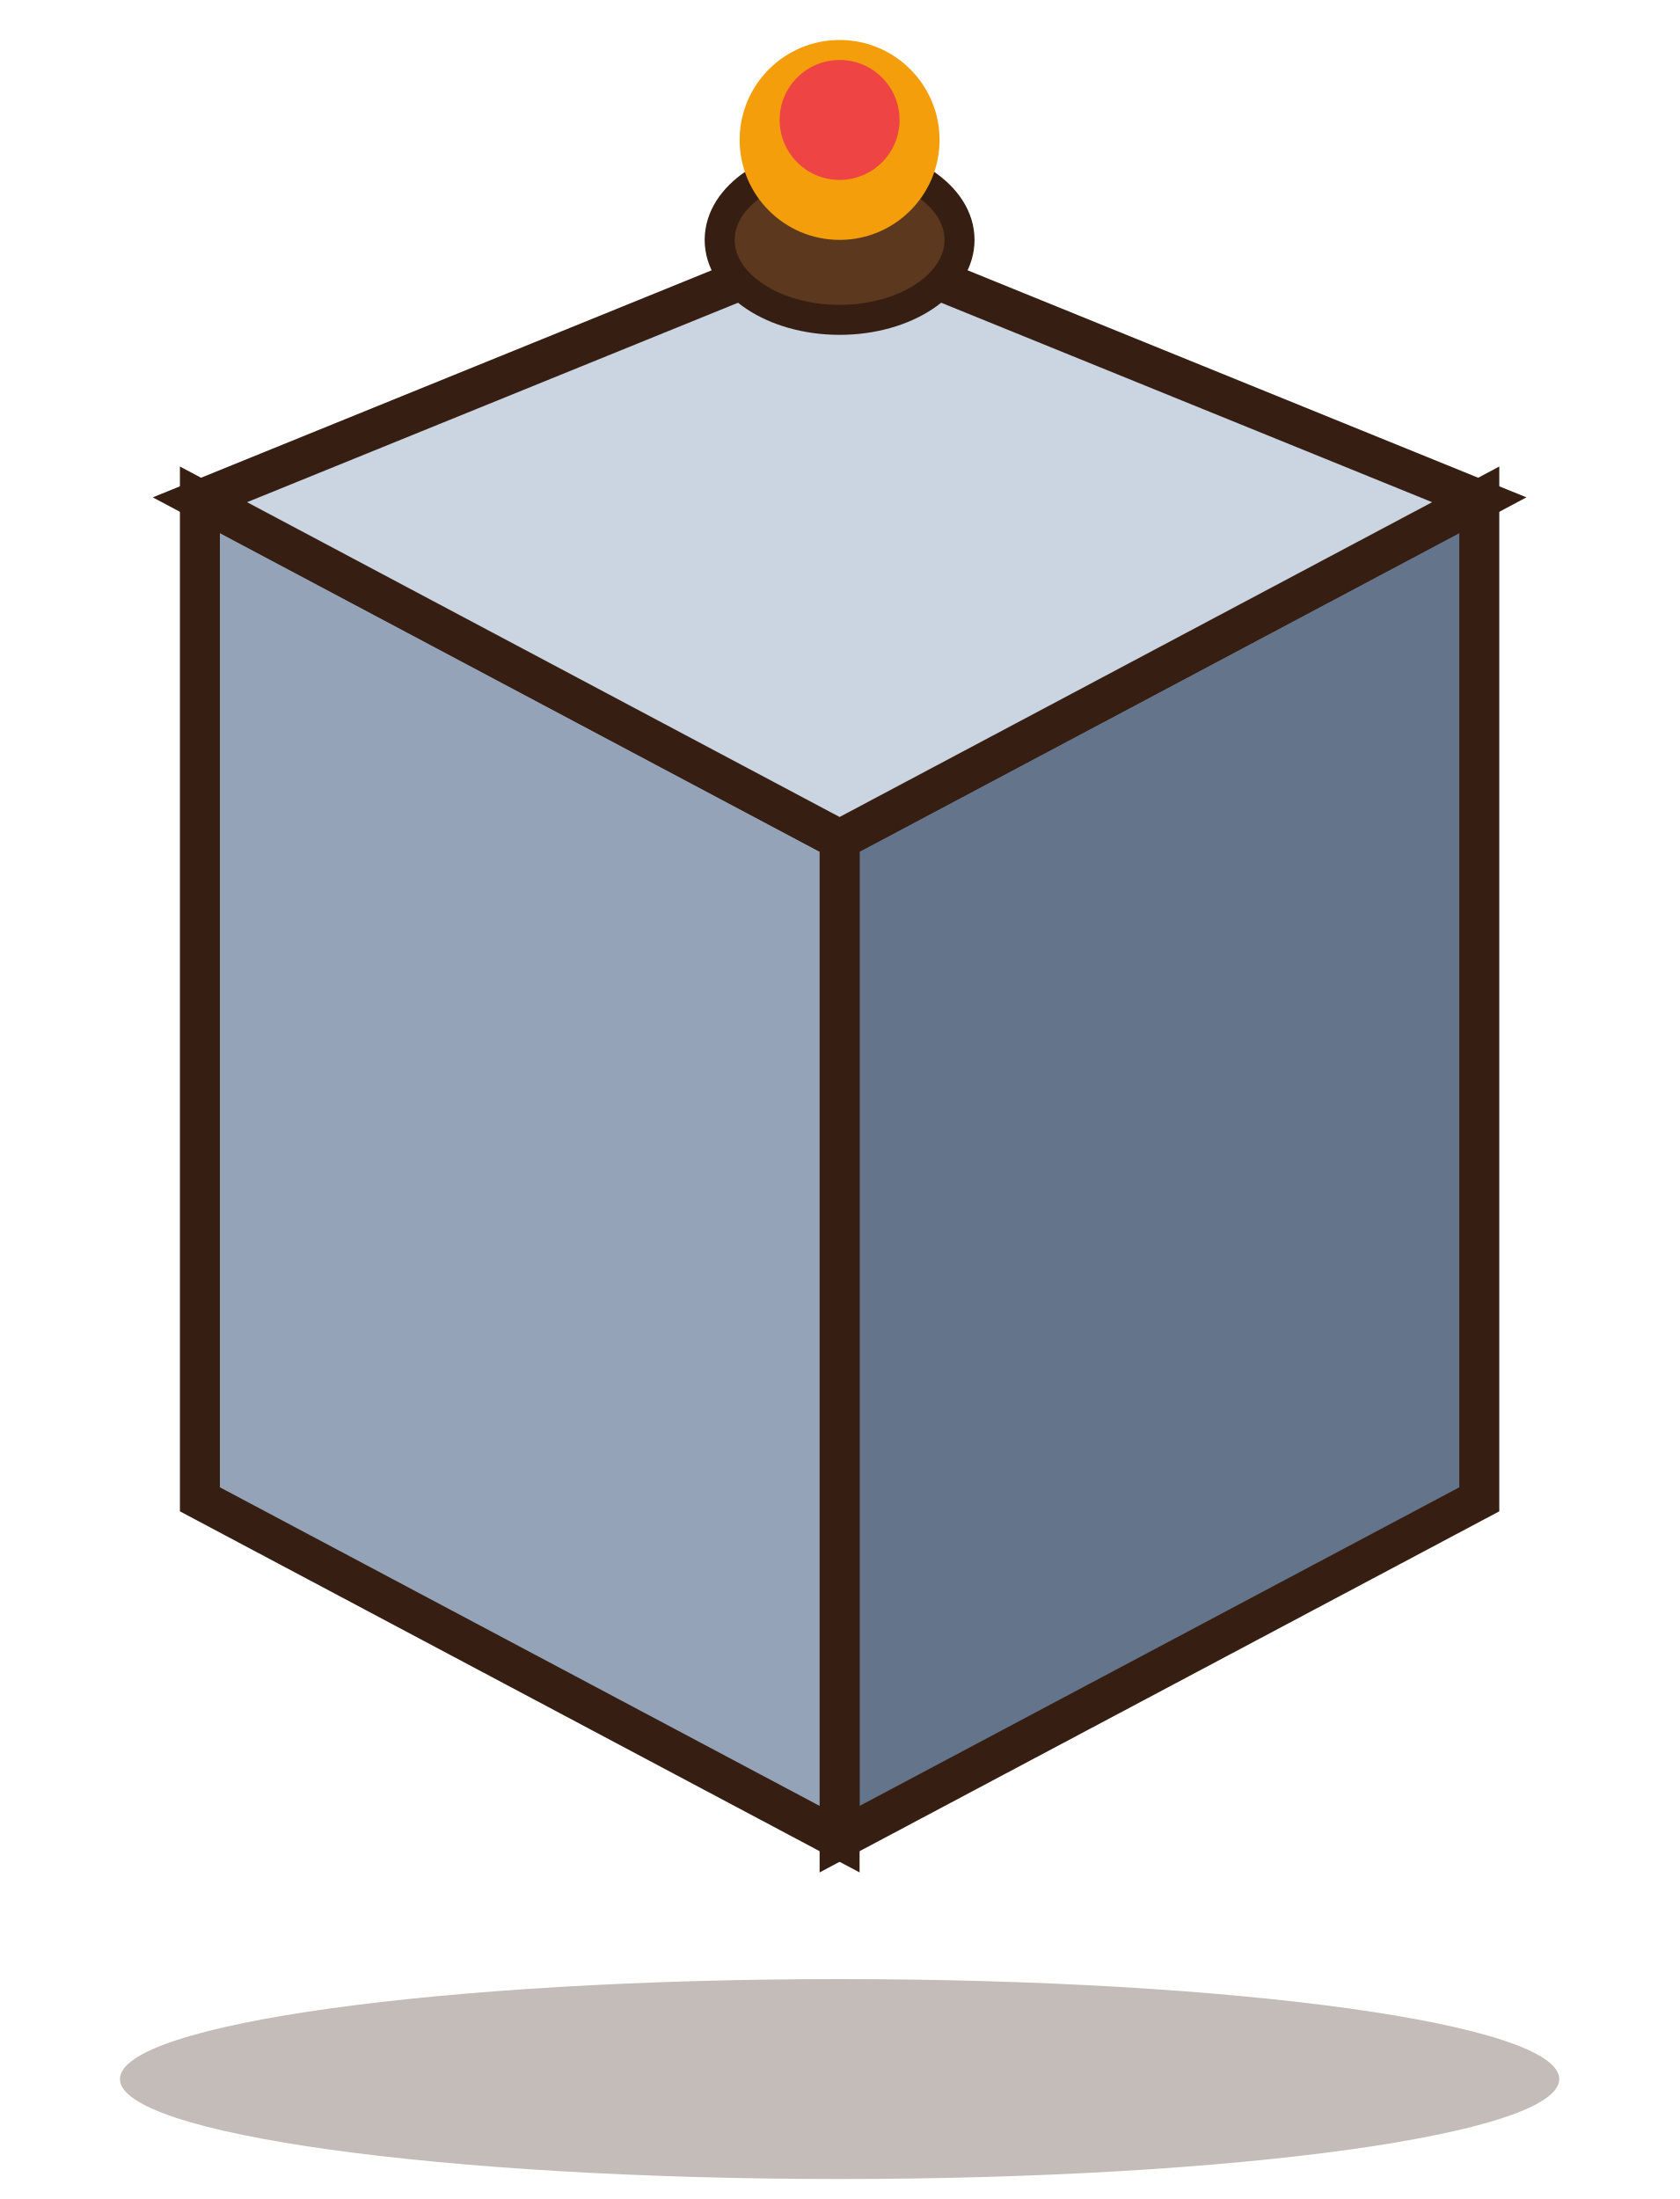
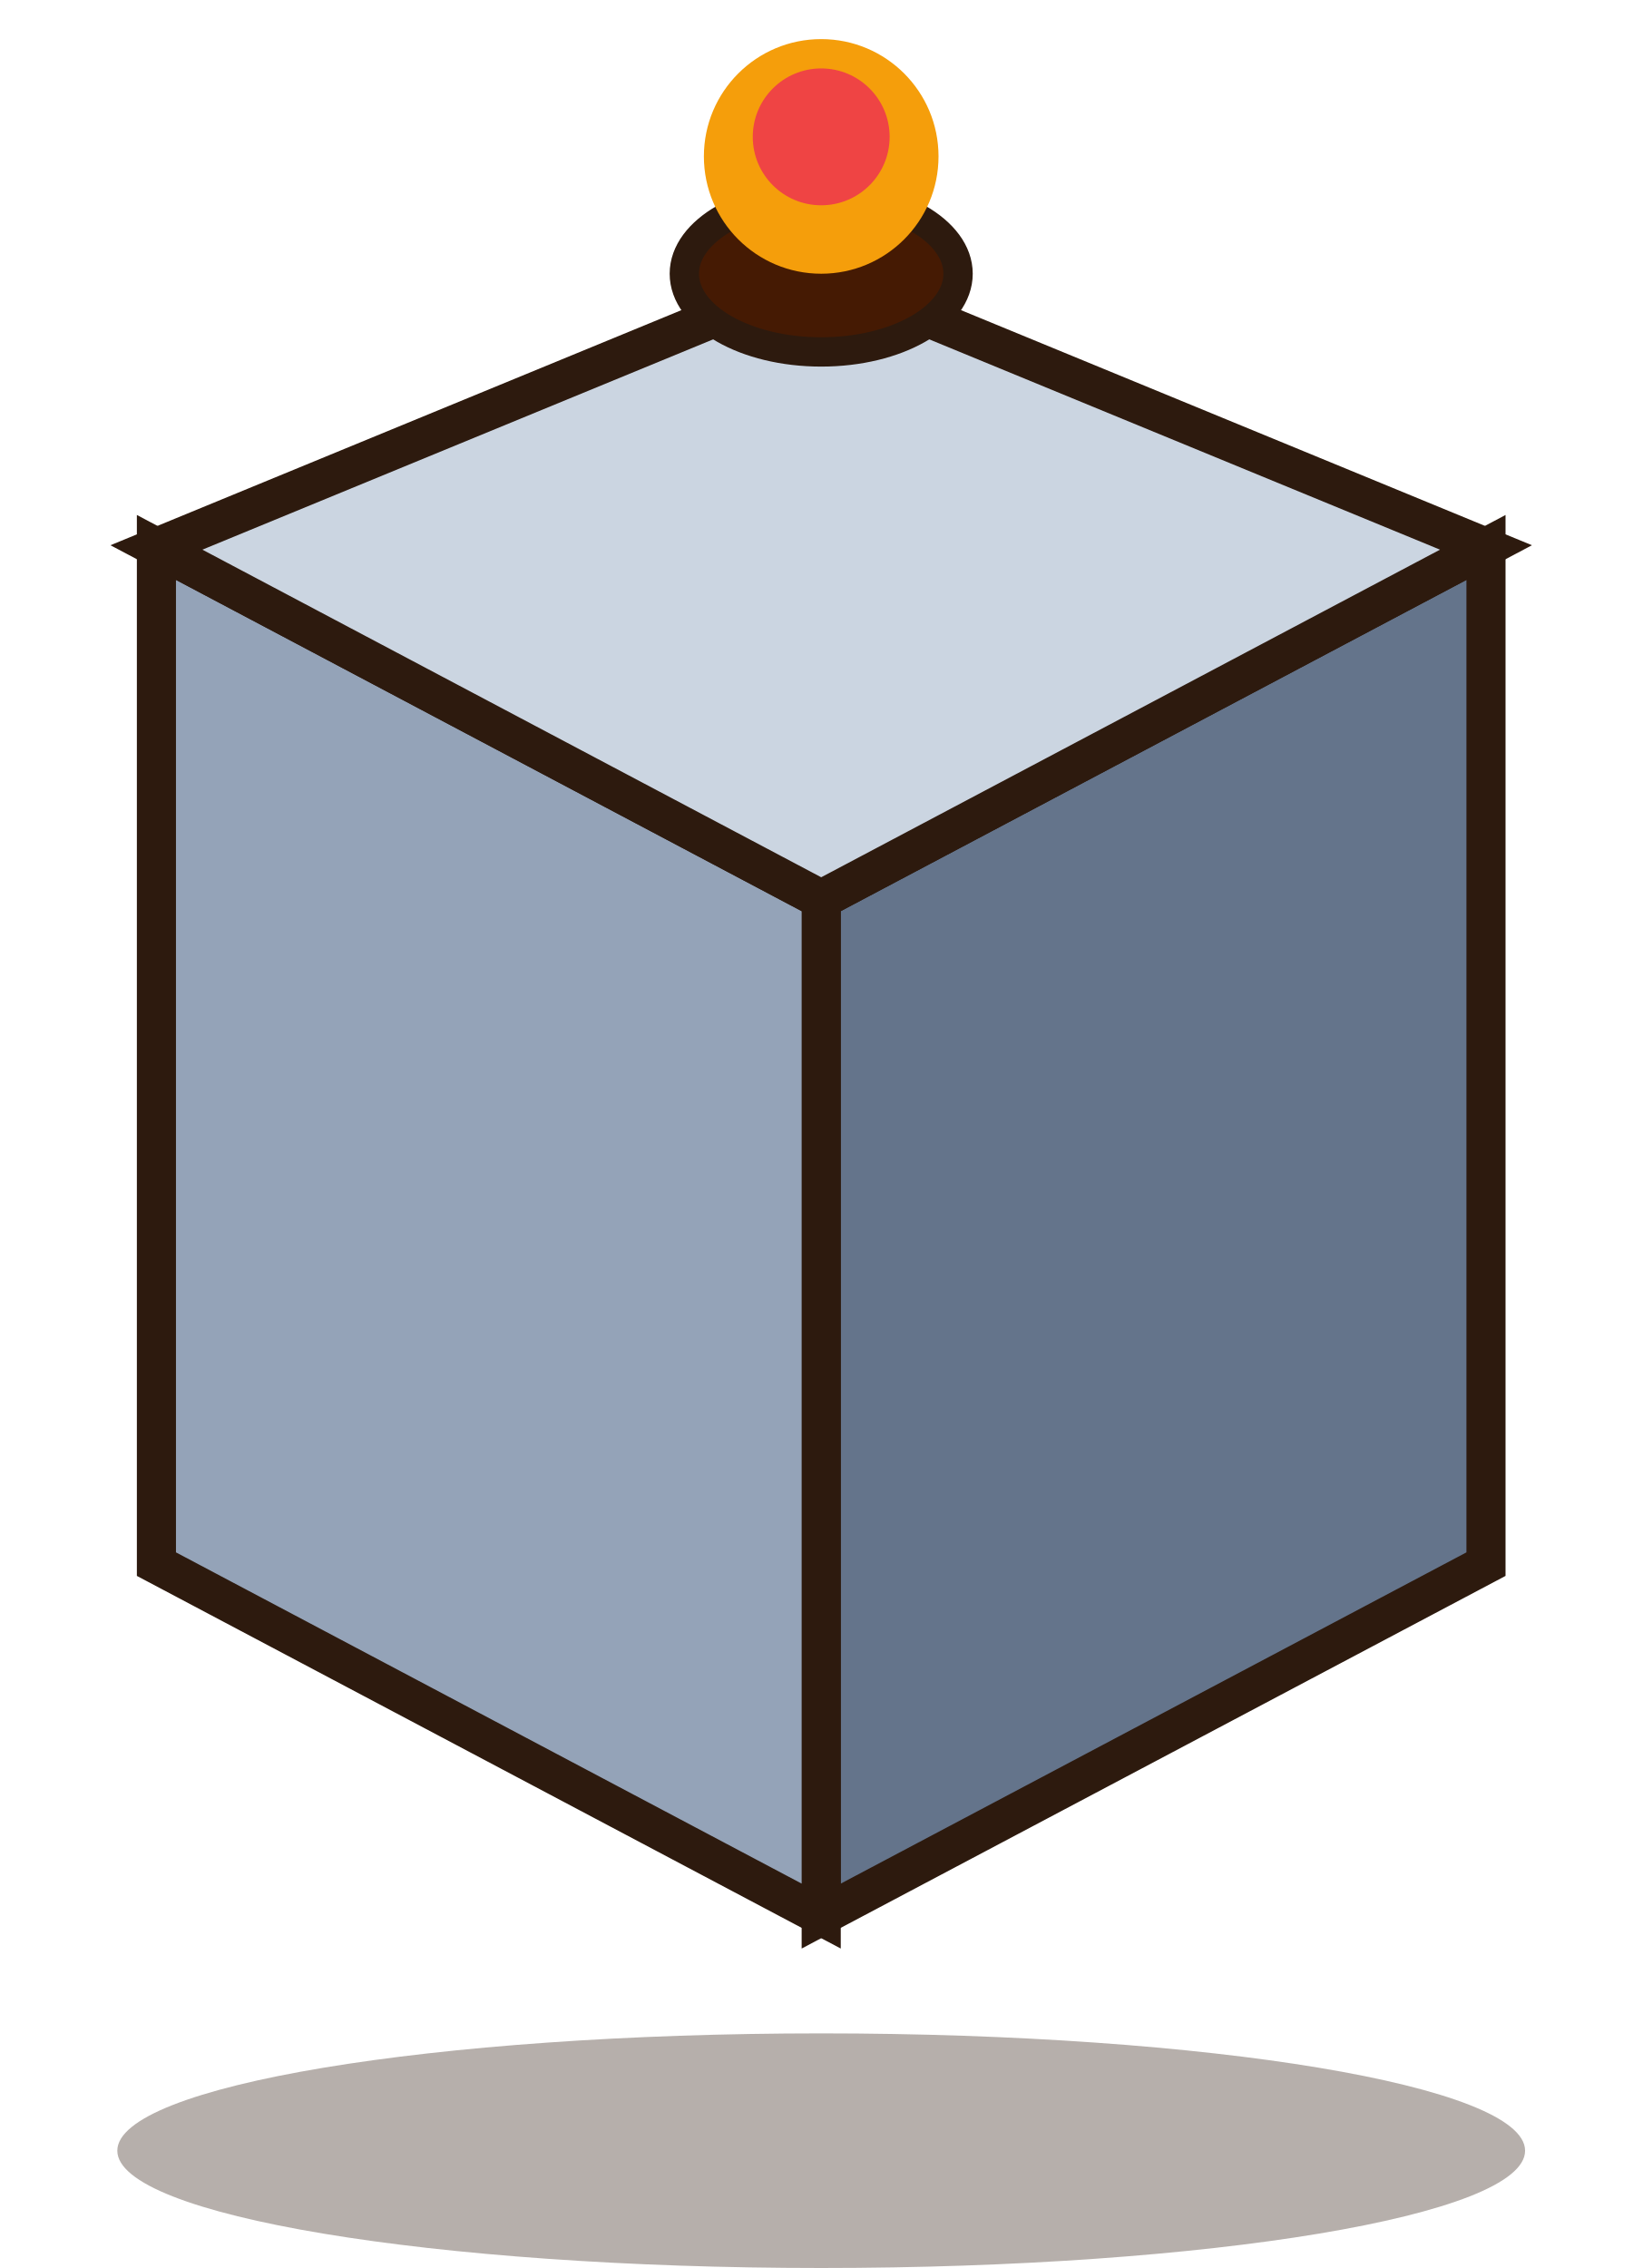
- <svg xmlns="http://www.w3.org/2000/svg" viewBox="0 0 84 110" width="84" height="110">
-   <ellipse cx="42" cy="104" rx="36" ry="5" fill="#361F12" opacity="0.3" />
-   <polygon points="42,92 74,75 74,25 42,42" fill="#64748B" stroke="#361F12" stroke-width="2" />
-   <polygon points="10,75 42,92 42,42 10,25" fill="#94A3B8" stroke="#361F12" stroke-width="2" />
-   <polygon points="42,42 74,25 42,12 10,25" fill="#CBD5E1" stroke="#361F12" stroke-width="2" />
-   <ellipse cx="42" cy="12" rx="6" ry="4" fill="#5C381E" stroke="#361F12" stroke-width="1.5" />
-   <circle cx="42" cy="7" r="5" fill="#F59E0B" />
-   <circle cx="42" cy="6" r="3" fill="#EF4444" />
+ <svg xmlns="http://www.w3.org/2000/svg" viewBox="0 0 84 116" width="84" height="116">
+   <ellipse cx="42" cy="110" rx="36" ry="6" fill="#2D1A0E" opacity="0.35" />
+   <polygon points="42,98 76,80 76,28 42,46" fill="#64748B" stroke="#2D1A0E" stroke-width="2" />
+   <polygon points="8,80 42,98 42,46 8,28" fill="#94A3B8" stroke="#2D1A0E" stroke-width="2" />
+   <polygon points="42,46 76,28 42,14 8,28" fill="#CBD5E1" stroke="#2D1A0E" stroke-width="2" />
+   <ellipse cx="42" cy="14" rx="7" ry="4" fill="#451A03" stroke="#2D1A0E" stroke-width="1.5" />
+   <circle cx="42" cy="8" r="6" fill="#F59E0B" />
+   <circle cx="42" cy="7" r="3.5" fill="#EF4444" />
</svg>
